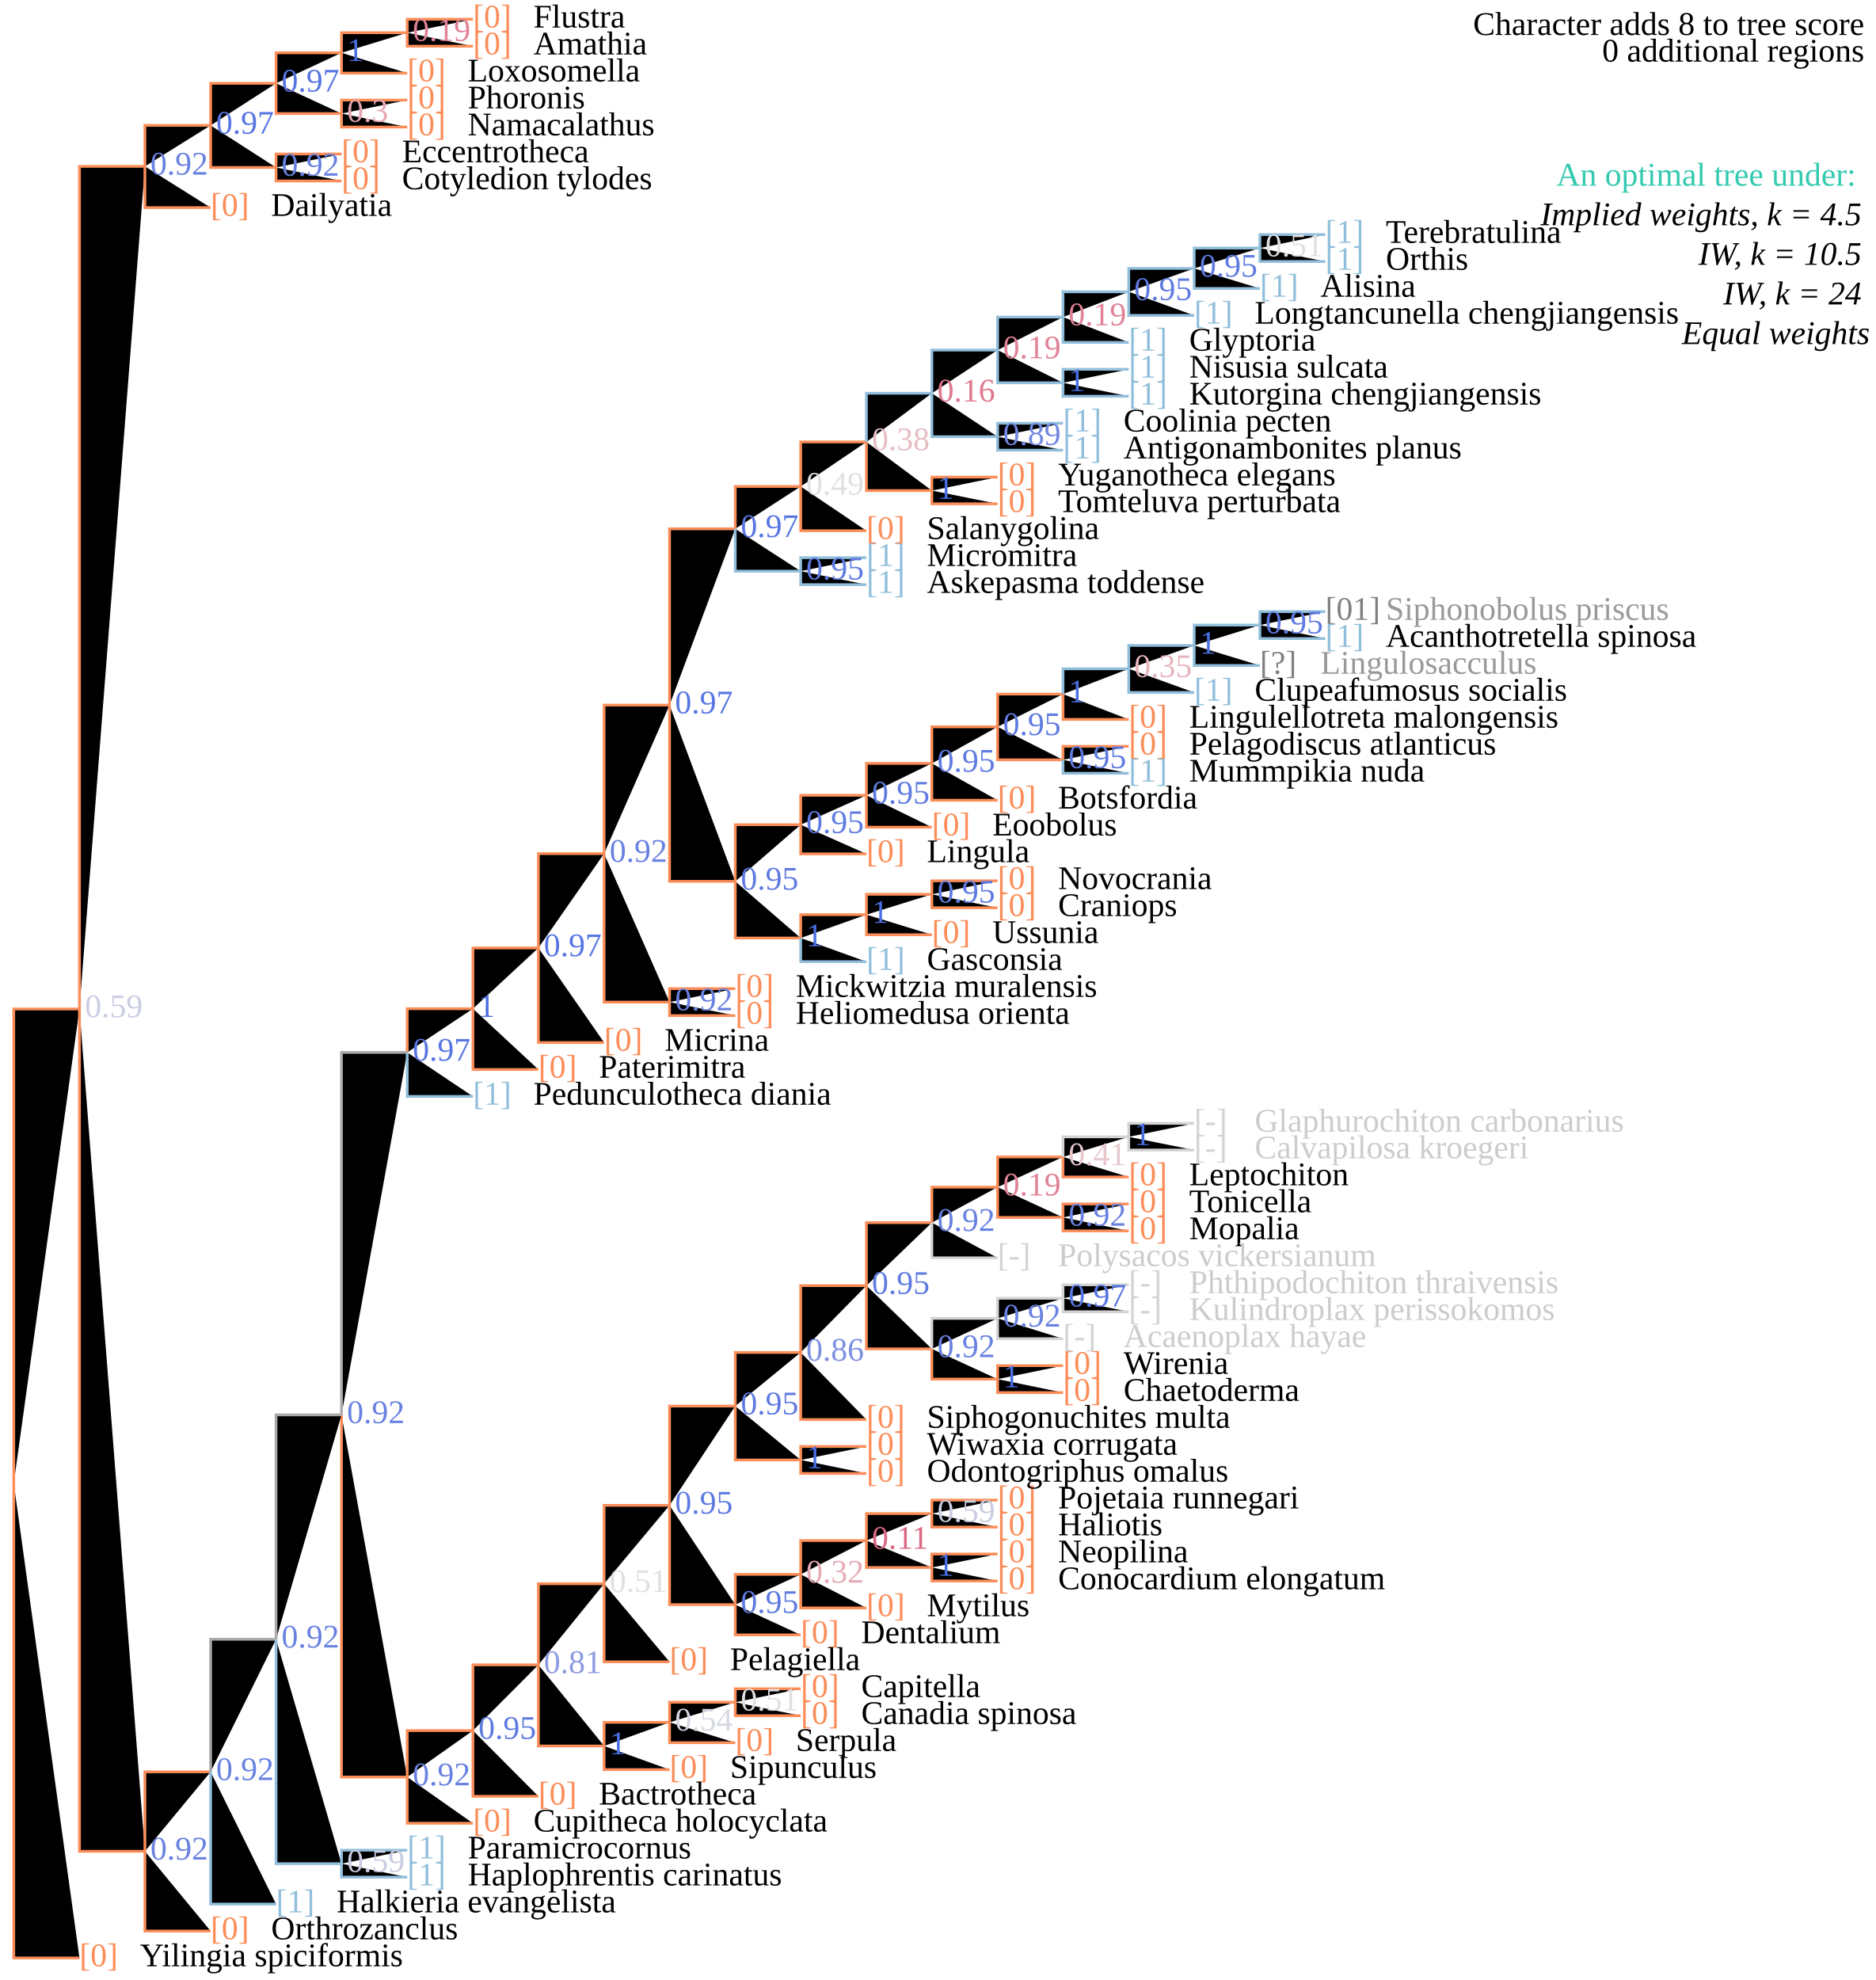
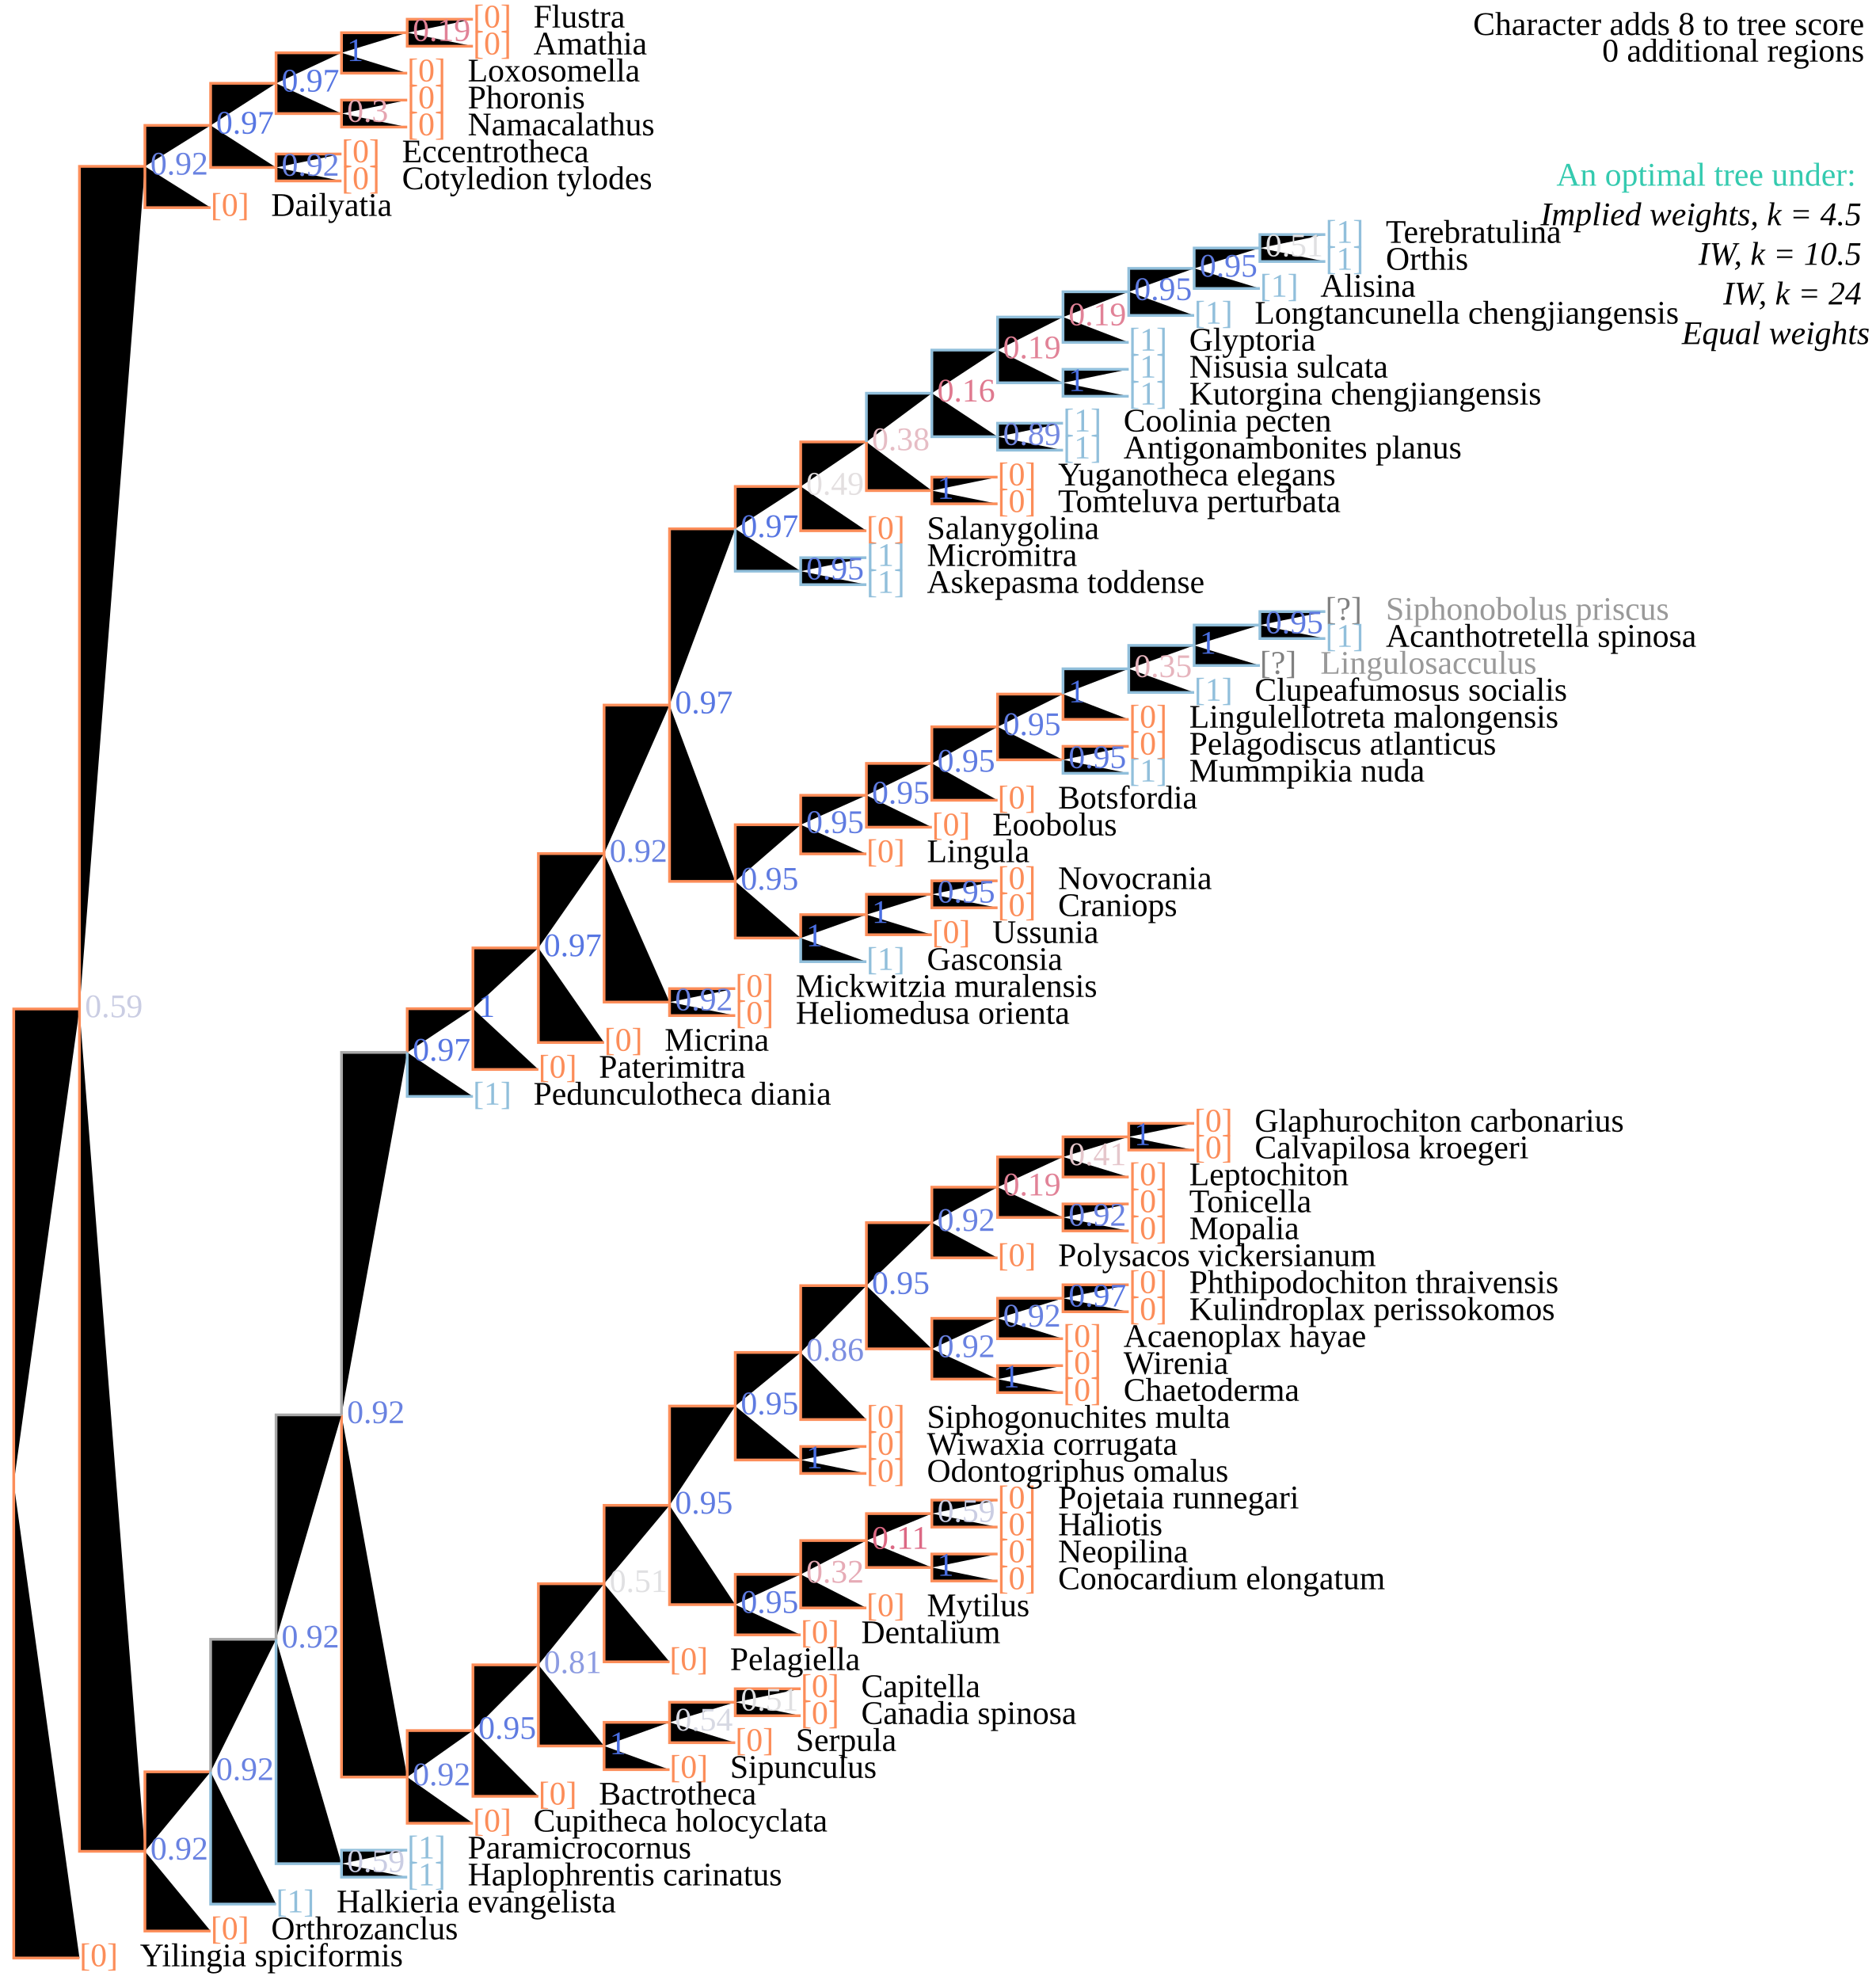
<svg xmlns="http://www.w3.org/2000/svg" version="1.1" viewBox="0 0 682 720" preserveAspectRatio="xMidYMid meet" class="tree" data-char="153">
  <text x="678" y="12.7" text-anchor="end" class="stepsLabel">Character adds <tspan class="score">8</tspan> to tree score</text>
  <text x="678" y="22.4" text-anchor="end" class="stepsLabel">
    <tspan class="score">0</tspan> additional regions</text>
  <text x="678" y="32.1" text-anchor="end" class="stepsLabel" />
  <text x="678" y="51.5" text-anchor="end" class="stepsLabel">
    <tspan dy="16" fill="#34caaf">An optimal tree under:</tspan>
    <tspan x="680" style="font-style:italic" class="notThisAn" dy="1.2em">Implied weights, k = 4.5</tspan>
    <tspan x="680" style="font-style:italic" class="notThisAn" dy="1.2em">IW, k = 10.5</tspan>
    <tspan x="680" style="font-style:italic" class="notThisAn" dy="1.2em">IW, k = 24</tspan>
    <tspan x="680" style="font-style:italic" class="thisAn" dy="1.2em">Equal weights</tspan>
  </text>
  <text x="148.1" y="675.8" fill="#91bfdb" class="flag">[1]</text>
  <text x="170.1" y="675.8" fill="#000" class="taxonLabel">Paramicrocornus</text>
  <text x="148.1" y="685.6" fill="#91bfdb" class="flag">[1]</text>
  <text x="170.1" y="685.6" fill="#000" class="taxonLabel">Haplophrentis carinatus</text>
  <text x="291.2" y="617.1" fill="#fc8d59" class="flag">[0]</text>
  <text x="313.2" y="617.1" fill="#000" class="taxonLabel">Capitella</text>
  <text x="291.2" y="626.9" fill="#fc8d59" class="flag">[0]</text>
  <text x="313.2" y="626.9" fill="#000" class="taxonLabel">Canadia spinosa</text>
  <text x="267.4" y="636.7" fill="#fc8d59" class="flag">[0]</text>
  <text x="289.4" y="636.7" fill="#000" class="taxonLabel">Serpula</text>
  <text x="243.5" y="646.5" fill="#fc8d59" class="flag">[0]</text>
  <text x="265.5" y="646.5" fill="#000" class="taxonLabel">Sipunculus</text>
  <text x="362.8" y="568.1" fill="#fc8d59" class="flag">[0]</text>
  <text x="384.8" y="568.1" fill="#000" class="taxonLabel">Neopilina</text>
  <text x="362.8" y="577.9" fill="#fc8d59" class="flag">[0]</text>
  <text x="384.8" y="577.9" fill="#000" class="taxonLabel">Conocardium elongatum</text>
  <text x="362.8" y="548.5" fill="#fc8d59" class="flag">[0]</text>
  <text x="384.8" y="548.5" fill="#000" class="taxonLabel">Pojetaia runnegari</text>
  <text x="362.8" y="558.3" fill="#fc8d59" class="flag">[0]</text>
  <text x="384.8" y="558.3" fill="#000" class="taxonLabel">Haliotis</text>
  <text x="315.1" y="587.7" fill="#fc8d59" class="flag">[0]</text>
  <text x="337.1" y="587.7" fill="#000" class="taxonLabel">Mytilus</text>
  <text x="291.2" y="597.5" fill="#fc8d59" class="flag">[0]</text>
  <text x="313.2" y="597.5" fill="#000" class="taxonLabel">Dentalium</text>
  <text x="315.1" y="529" fill="#fc8d59" class="flag">[0]</text>
  <text x="337.1" y="529" fill="#000" class="taxonLabel">Wiwaxia corrugata</text>
  <text x="315.1" y="538.8" fill="#fc8d59" class="flag">[0]</text>
  <text x="337.1" y="538.8" fill="#000" class="taxonLabel">Odontogriphus omalus</text>
  <text x="386.6" y="499.6" fill="#fc8d59" class="flag">[0]</text>
  <text x="408.6" y="499.6" fill="#000" class="taxonLabel">Wirenia</text>
  <text x="386.6" y="509.4" fill="#fc8d59" class="flag">[0]</text>
  <text x="408.6" y="509.4" fill="#000" class="taxonLabel">Chaetoderma</text>
-   <text x="410.5" y="470.2" fill="lightgrey" class="flag">[-]</text>
-   <text x="432.5" y="470.2" fill="#ccc" class="taxonLabel">Phthipodochiton thraivensis</text>
-   <text x="410.5" y="480" fill="lightgrey" class="flag">[-]</text>
-   <text x="432.5" y="480" fill="#ccc" class="taxonLabel">Kulindroplax perissokomos</text>
-   <text x="386.6" y="489.8" fill="lightgrey" class="flag">[-]</text>
-   <text x="408.6" y="489.8" fill="#ccc" class="taxonLabel">Acaenoplax hayae</text>
+   <text x="410.5" y="470.2" fill="#fc8d59" class="flag">[0]</text>
+   <text x="432.5" y="470.2" fill="#000" class="taxonLabel">Phthipodochiton thraivensis</text>
+   <text x="410.5" y="480" fill="#fc8d59" class="flag">[0]</text>
+   <text x="432.5" y="480" fill="#000" class="taxonLabel">Kulindroplax perissokomos</text>
+   <text x="386.6" y="489.8" fill="#fc8d59" class="flag">[0]</text>
+   <text x="408.6" y="489.8" fill="#000" class="taxonLabel">Acaenoplax hayae</text>
  <text x="410.5" y="440.8" fill="#fc8d59" class="flag">[0]</text>
  <text x="432.5" y="440.8" fill="#000" class="taxonLabel">Tonicella</text>
  <text x="410.5" y="450.6" fill="#fc8d59" class="flag">[0]</text>
  <text x="432.5" y="450.6" fill="#000" class="taxonLabel">Mopalia</text>
-   <text x="434.3" y="411.5" fill="lightgrey" class="flag">[-]</text>
-   <text x="456.3" y="411.5" fill="#ccc" class="taxonLabel">Glaphurochiton carbonarius</text>
-   <text x="434.3" y="421.2" fill="lightgrey" class="flag">[-]</text>
-   <text x="456.3" y="421.2" fill="#ccc" class="taxonLabel">Calvapilosa kroegeri</text>
+   <text x="434.3" y="411.5" fill="#fc8d59" class="flag">[0]</text>
+   <text x="456.3" y="411.5" fill="#000" class="taxonLabel">Glaphurochiton carbonarius</text>
+   <text x="434.3" y="421.2" fill="#fc8d59" class="flag">[0]</text>
+   <text x="456.3" y="421.2" fill="#000" class="taxonLabel">Calvapilosa kroegeri</text>
  <text x="410.5" y="431" fill="#fc8d59" class="flag">[0]</text>
  <text x="432.5" y="431" fill="#000" class="taxonLabel">Leptochiton</text>
-   <text x="362.8" y="460.4" fill="lightgrey" class="flag">[-]</text>
-   <text x="384.8" y="460.4" fill="#ccc" class="taxonLabel">Polysacos vickersianum</text>
+   <text x="362.8" y="460.4" fill="#fc8d59" class="flag">[0]</text>
+   <text x="384.8" y="460.4" fill="#000" class="taxonLabel">Polysacos vickersianum</text>
  <text x="315.1" y="519.2" fill="#fc8d59" class="flag">[0]</text>
  <text x="337.1" y="519.2" fill="#000" class="taxonLabel">Siphogonuchites multa</text>
  <text x="243.5" y="607.3" fill="#fc8d59" class="flag">[0]</text>
  <text x="265.5" y="607.3" fill="#000" class="taxonLabel">Pelagiella</text>
  <text x="195.8" y="656.2" fill="#fc8d59" class="flag">[0]</text>
  <text x="217.8" y="656.2" fill="#000" class="taxonLabel">Bactrotheca</text>
  <text x="172" y="666" fill="#fc8d59" class="flag">[0]</text>
  <text x="194" y="666" fill="#000" class="taxonLabel">Cupitheca holocyclata</text>
  <text x="267.4" y="362.5" fill="#fc8d59" class="flag">[0]</text>
  <text x="289.4" y="362.5" fill="#000" class="taxonLabel">Mickwitzia muralensis</text>
  <text x="267.4" y="372.3" fill="#fc8d59" class="flag">[0]</text>
  <text x="289.4" y="372.3" fill="#000" class="taxonLabel">Heliomedusa orienta</text>
  <text x="362.8" y="323.3" fill="#fc8d59" class="flag">[0]</text>
  <text x="384.8" y="323.3" fill="#000" class="taxonLabel">Novocrania</text>
  <text x="362.8" y="333.1" fill="#fc8d59" class="flag">[0]</text>
  <text x="384.8" y="333.1" fill="#000" class="taxonLabel">Craniops</text>
  <text x="338.9" y="342.9" fill="#fc8d59" class="flag">[0]</text>
  <text x="360.9" y="342.9" fill="#000" class="taxonLabel">Ussunia</text>
  <text x="315.1" y="352.7" fill="#91bfdb" class="flag">[1]</text>
  <text x="337.1" y="352.7" fill="#000" class="taxonLabel">Gasconsia</text>
  <text x="410.5" y="274.4" fill="#fc8d59" class="flag">[0]</text>
  <text x="432.5" y="274.4" fill="#000" class="taxonLabel">Pelagodiscus atlanticus</text>
  <text x="410.5" y="284.2" fill="#91bfdb" class="flag">[1]</text>
  <text x="432.5" y="284.2" fill="#000" class="taxonLabel">Mummpikia nuda</text>
-   <text x="482" y="225.4" fill="grey" class="flag">[01]</text>
+   <text x="482" y="225.4" fill="grey" class="flag">[?]</text>
  <text x="504" y="225.4" fill="#999" class="taxonLabel">Siphonobolus priscus</text>
  <text x="482" y="235.2" fill="#91bfdb" class="flag">[1]</text>
  <text x="504" y="235.2" fill="#000" class="taxonLabel">Acanthotretella spinosa</text>
  <text x="458.2" y="245" fill="grey" class="flag">[?]</text>
  <text x="480.2" y="245" fill="#999" class="taxonLabel">Lingulosacculus</text>
  <text x="434.3" y="254.8" fill="#91bfdb" class="flag">[1]</text>
  <text x="456.3" y="254.8" fill="#000" class="taxonLabel">Clupeafumosus socialis</text>
  <text x="410.5" y="264.6" fill="#fc8d59" class="flag">[0]</text>
  <text x="432.5" y="264.6" fill="#000" class="taxonLabel">Lingulellotreta malongensis</text>
  <text x="362.8" y="294" fill="#fc8d59" class="flag">[0]</text>
  <text x="384.8" y="294" fill="#000" class="taxonLabel">Botsfordia</text>
  <text x="338.9" y="303.8" fill="#fc8d59" class="flag">[0]</text>
  <text x="360.9" y="303.8" fill="#000" class="taxonLabel">Eoobolus</text>
  <text x="315.1" y="313.5" fill="#fc8d59" class="flag">[0]</text>
  <text x="337.1" y="313.5" fill="#000" class="taxonLabel">Lingula</text>
  <text x="315.1" y="205.8" fill="#91bfdb" class="flag">[1]</text>
  <text x="337.1" y="205.8" fill="#000" class="taxonLabel">Micromitra</text>
  <text x="315.1" y="215.6" fill="#91bfdb" class="flag">[1]</text>
  <text x="337.1" y="215.6" fill="#000" class="taxonLabel">Askepasma toddense</text>
  <text x="362.8" y="176.5" fill="#fc8d59" class="flag">[0]</text>
  <text x="384.8" y="176.5" fill="#000" class="taxonLabel">Yuganotheca elegans</text>
  <text x="362.8" y="186.2" fill="#fc8d59" class="flag">[0]</text>
  <text x="384.8" y="186.2" fill="#000" class="taxonLabel">Tomteluva perturbata</text>
  <text x="386.6" y="156.9" fill="#91bfdb" class="flag">[1]</text>
  <text x="408.6" y="156.9" fill="#000" class="taxonLabel">Coolinia pecten</text>
  <text x="386.6" y="166.7" fill="#91bfdb" class="flag">[1]</text>
  <text x="408.6" y="166.7" fill="#000" class="taxonLabel">Antigonambonites planus</text>
  <text x="410.5" y="137.3" fill="#91bfdb" class="flag">[1]</text>
  <text x="432.5" y="137.3" fill="#000" class="taxonLabel">Nisusia sulcata</text>
  <text x="410.5" y="147.1" fill="#91bfdb" class="flag">[1]</text>
  <text x="432.5" y="147.1" fill="#000" class="taxonLabel">Kutorgina chengjiangensis</text>
  <text x="482" y="88.3" fill="#91bfdb" class="flag">[1]</text>
  <text x="504" y="88.3" fill="#000" class="taxonLabel">Terebratulina</text>
  <text x="482" y="98.1" fill="#91bfdb" class="flag">[1]</text>
  <text x="504" y="98.1" fill="#000" class="taxonLabel">Orthis</text>
  <text x="458.2" y="107.9" fill="#91bfdb" class="flag">[1]</text>
  <text x="480.2" y="107.9" fill="#000" class="taxonLabel">Alisina</text>
  <text x="434.3" y="117.7" fill="#91bfdb" class="flag">[1]</text>
  <text x="456.3" y="117.7" fill="#000" class="taxonLabel">Longtancunella chengjiangensis</text>
  <text x="410.5" y="127.5" fill="#91bfdb" class="flag">[1]</text>
  <text x="432.5" y="127.5" fill="#000" class="taxonLabel">Glyptoria</text>
  <text x="315.1" y="196" fill="#fc8d59" class="flag">[0]</text>
  <text x="337.1" y="196" fill="#000" class="taxonLabel">Salanygolina</text>
  <text x="219.7" y="382.1" fill="#fc8d59" class="flag">[0]</text>
  <text x="241.7" y="382.1" fill="#000" class="taxonLabel">Micrina</text>
  <text x="195.8" y="391.9" fill="#fc8d59" class="flag">[0]</text>
  <text x="217.8" y="391.9" fill="#000" class="taxonLabel">Paterimitra</text>
  <text x="172" y="401.7" fill="#91bfdb" class="flag">[1]</text>
  <text x="194" y="401.7" fill="#000" class="taxonLabel">Pedunculotheca diania</text>
  <text x="100.4" y="695.4" fill="#91bfdb" class="flag">[1]</text>
  <text x="122.4" y="695.4" fill="#000" class="taxonLabel">Halkieria evangelista</text>
  <text x="76.6" y="705.2" fill="#fc8d59" class="flag">[0]</text>
  <text x="98.6" y="705.2" fill="#000" class="taxonLabel">Orthrozanclus</text>
  <text x="124.2" y="59" fill="#fc8d59" class="flag">[0]</text>
  <text x="146.2" y="59" fill="#000" class="taxonLabel">Eccentrotheca</text>
  <text x="124.2" y="68.8" fill="#fc8d59" class="flag">[0]</text>
  <text x="146.2" y="68.8" fill="#000" class="taxonLabel">Cotyledion tylodes</text>
  <text x="148.1" y="39.4" fill="#fc8d59" class="flag">[0]</text>
  <text x="170.1" y="39.4" fill="#000" class="taxonLabel">Phoronis</text>
  <text x="148.1" y="49.2" fill="#fc8d59" class="flag">[0]</text>
  <text x="170.1" y="49.2" fill="#000" class="taxonLabel">Namacalathus</text>
  <text x="172" y="10" fill="#fc8d59" class="flag">[0]</text>
  <text x="194" y="10" fill="#000" class="taxonLabel">Flustra</text>
  <text x="172" y="19.8" fill="#fc8d59" class="flag">[0]</text>
  <text x="194" y="19.8" fill="#000" class="taxonLabel">Amathia</text>
  <text x="148.1" y="29.6" fill="#fc8d59" class="flag">[0]</text>
  <text x="170.1" y="29.6" fill="#000" class="taxonLabel">Loxosomella</text>
  <text x="76.6" y="78.5" fill="#fc8d59" class="flag">[0]</text>
  <text x="98.6" y="78.5" fill="#000" class="taxonLabel">Dailyatia</text>
  <text x="28.9" y="715" fill="#fc8d59" class="flag">[0]</text>
  <text x="50.9" y="715" fill="#000" class="taxonLabel">Yilingia spiciformis</text>
-   <path d="M5,539.4V366.9H28.9M28.9,366.9V60.5H52.7M52.7,60.5V45.6H76.6M76.6,45.6V30.3H100.4M100.4,30.3V19.2H124.2M124.2,19.2V11.9H148.1M148.1,11.9V7H172M148.1,11.9V16.8H172M124.2,19.2V26.6H148.1M100.4,30.3V41.3H124.2M124.2,41.3V36.4H148.1M124.2,41.3V46.2H148.1M76.6,45.6V60.9H100.4M100.4,60.9V56H124.2M100.4,60.9V65.8H124.2M52.7,60.5V75.5H76.6M28.9,366.9V673.2H52.7M52.7,673.2V644.3H76.6M148.1,382.7V366.8H172M172,366.8V344.7H195.8M195.8,344.7V310.4H219.7M219.7,310.4V256.4H243.5M243.5,256.4V192.3H267.4M267.4,192.3V176.9H291.2M291.2,176.9V160.7H315.1M315.1,160.7V178.4H338.9M338.9,178.4V173.5H362.8M338.9,178.4V183.2H362.8M291.2,176.9V193H315.1M243.5,256.4V320.5H267.4M267.4,320.5V299.9H291.2M291.2,299.9V289.2H315.1M315.1,289.2V277.6H338.9M338.9,277.6V264.3H362.8M362.8,264.3V252.4H386.6M386.6,252.4V261.6H410.5M362.8,264.3V276.3H386.6M386.6,276.3V271.4H410.5M338.9,277.6V291H362.8M315.1,289.2V300.8H338.9M291.2,299.9V310.5H315.1M267.4,320.5V341.1H291.2M291.2,341.1V332.6H315.1M315.1,332.6V325.2H338.9M338.9,325.2V320.3H362.8M338.9,325.2V330.1H362.8M315.1,332.6V339.9H338.9M219.7,310.4V364.4H243.5M243.5,364.4V359.5H267.4M243.5,364.4V369.3H267.4M195.8,344.7V379.1H219.7M172,366.8V388.9H195.8M124.2,514.5V646.2H148.1M148.1,646.2V629.3H172M172,629.3V605.4H195.8M195.8,605.4V575.9H219.7M219.7,575.9V547.4H243.5M243.5,547.4V511.3H267.4M267.4,511.3V491.8H291.2M291.2,491.8V467.5H315.1M315.1,467.5V444.6H338.9M338.9,444.6V431.7H362.8M362.8,431.7V420.7H386.6M386.6,420.7V428H410.5M362.8,431.7V442.7H386.6M386.6,442.7V437.8H410.5M386.6,442.7V447.6H410.5M315.1,467.5V490.5H338.9M338.9,490.5V501.5H362.8M362.8,501.5V496.6H386.6M362.8,501.5V506.4H386.6M291.2,491.8V516.2H315.1M267.4,511.3V530.9H291.2M291.2,530.9V526H315.1M291.2,530.9V535.8H315.1M243.5,547.4V583.5H267.4M267.4,583.5V572.5H291.2M291.2,572.5V560.2H315.1M315.1,560.2V550.4H338.9M338.9,550.4V545.5H362.8M338.9,550.4V555.3H362.8M315.1,560.2V570H338.9M338.9,570V565.1H362.8M338.9,570V574.9H362.8M291.2,572.5V584.7H315.1M267.4,583.5V594.5H291.2M219.7,575.9V604.3H243.5M195.8,605.4V634.9H219.7M219.7,634.9V626.3H243.5M243.5,626.3V619H267.4M267.4,619V614.1H291.2M267.4,619V623.9H291.2M243.5,626.3V633.7H267.4M219.7,634.9V643.5H243.5M172,629.3V653.2H195.8M148.1,646.2V663H172M52.7,673.2V702.2H76.6M5,539.4V712H28.9" stroke="#fc8d59" />
+   <path d="M5,539.4V366.9H28.9M28.9,366.9V60.5H52.7M52.7,60.5V45.6H76.6M76.6,45.6V30.3H100.4M100.4,30.3V19.2H124.2M124.2,19.2V11.9H148.1M148.1,11.9V7H172M148.1,11.9V16.8H172M124.2,19.2V26.6H148.1M100.4,30.3V41.3H124.2M124.2,41.3V36.4H148.1M124.2,41.3V46.2H148.1M76.6,45.6V60.9H100.4M100.4,60.9V56H124.2M100.4,60.9V65.8H124.2M52.7,60.5V75.5H76.6M28.9,366.9V673.2H52.7M52.7,673.2V644.3H76.6M148.1,382.7V366.8H172M172,366.8V344.7H195.8M195.8,344.7V310.4H219.7M219.7,310.4V256.4H243.5M243.5,256.4V192.3H267.4M267.4,192.3V176.9H291.2M291.2,176.9V160.7H315.1M315.1,160.7V178.4H338.9M338.9,178.4V173.5H362.8M338.9,178.4V183.2H362.8M291.2,176.9V193H315.1M243.5,256.4V320.5H267.4M267.4,320.5V299.9H291.2M291.2,299.9V289.2H315.1M315.1,289.2V277.6H338.9M338.9,277.6V264.3H362.8M362.8,264.3V252.4H386.6M386.6,252.4V261.6H410.5M362.8,264.3V276.3H386.6M386.6,276.3V271.4H410.5M338.9,277.6V291H362.8M315.1,289.2V300.8H338.9M291.2,299.9V310.5H315.1M267.4,320.5V341.1H291.2M291.2,341.1V332.6H315.1M315.1,332.6V325.2H338.9M338.9,325.2V320.3H362.8M338.9,325.2V330.1H362.8M315.1,332.6V339.9H338.9M219.7,310.4V364.4H243.5M243.5,364.4V359.5H267.4M243.5,364.4V369.3H267.4M195.8,344.7V379.1H219.7M172,366.8V388.9H195.8M124.2,514.5V646.2H148.1M148.1,646.2V629.3H172M172,629.3V605.4H195.8M195.8,605.4V575.9H219.7M219.7,575.9V547.4H243.5M243.5,547.4V511.3H267.4M267.4,511.3V491.8H291.2M291.2,491.8V467.5H315.1M315.1,467.5V444.6H338.9M338.9,444.6V431.7H362.8M362.8,431.7V420.7H386.6M386.6,420.7V413.4H410.5M410.5,413.4V408.5H434.3M410.5,413.4V418.2H434.3M386.6,420.7V428H410.5M362.8,431.7V442.7H386.6M386.6,442.7V437.8H410.5M386.6,442.7V447.6H410.5M338.9,444.6V457.4H362.8M315.1,467.5V490.5H338.9M338.9,490.5V479.4H362.8M362.8,479.4V472.1H386.6M386.6,472.1V467.2H410.5M386.6,472.1V477H410.5M362.8,479.4V486.8H386.6M338.9,490.5V501.5H362.8M362.8,501.5V496.6H386.6M362.8,501.5V506.4H386.6M291.2,491.8V516.2H315.1M267.4,511.3V530.9H291.2M291.2,530.9V526H315.1M291.2,530.9V535.8H315.1M243.5,547.4V583.5H267.4M267.4,583.5V572.5H291.2M291.2,572.5V560.2H315.1M315.1,560.2V550.4H338.9M338.9,550.4V545.5H362.8M338.9,550.4V555.3H362.8M315.1,560.2V570H338.9M338.9,570V565.1H362.8M338.9,570V574.9H362.8M291.2,572.5V584.7H315.1M267.4,583.5V594.5H291.2M219.7,575.9V604.3H243.5M195.8,605.4V634.9H219.7M219.7,634.9V626.3H243.5M243.5,626.3V619H267.4M267.4,619V614.1H291.2M267.4,619V623.9H291.2M243.5,626.3V633.7H267.4M219.7,634.9V643.5H243.5M172,629.3V653.2H195.8M148.1,646.2V663H172M52.7,673.2V702.2H76.6M5,539.4V712H28.9" stroke="#fc8d59" />
  <path d="M76.6,644.3V596.1H100.4M100.4,596.1V514.5H124.2M124.2,514.5V382.7H148.1" stroke="darkgrey" />
  <path d="M315.1,160.7V143H338.9M338.9,143V127.3H362.8M362.8,127.3V115.3H386.6M386.6,115.3V106.1H410.5M410.5,106.1V97.6H434.3M434.3,97.6V90.2H458.2M458.2,90.2V85.3H482M458.2,90.2V95.1H482M434.3,97.6V104.9H458.2M410.5,106.1V114.7H434.3M386.6,115.3V124.5H410.5M362.8,127.3V139.2H386.6M386.6,139.2V134.3H410.5M386.6,139.2V144.1H410.5M338.9,143V158.8H362.8M362.8,158.8V153.9H386.6M362.8,158.8V163.7H386.6M267.4,192.3V207.7H291.2M291.2,207.7V202.8H315.1M291.2,207.7V212.6H315.1M386.6,252.4V243.2H410.5M410.5,243.2V234.7H434.3M434.3,234.7V227.3H458.2M458.2,227.3V222.4H482M458.2,227.3V232.2H482M434.3,234.7V242H458.2M410.5,243.2V251.8H434.3M386.6,276.3V281.2H410.5M291.2,341.1V349.7H315.1M148.1,382.7V398.7H172M100.4,596.1V677.7H124.2M124.2,677.7V672.8H148.1M124.2,677.7V682.6H148.1M76.6,644.3V692.4H100.4" stroke="#91bfdb" />
-   <path d="M386.6,420.7V413.4H410.5M410.5,413.4V408.5H434.3M410.5,413.4V418.2H434.3M338.9,444.6V457.4H362.8M338.9,490.5V479.4H362.8M362.8,479.4V472.1H386.6M386.6,472.1V467.2H410.5M386.6,472.1V477H410.5M362.8,479.4V486.8H386.6" stroke="lightgrey" class="inapplicable" />
  <text x="30.9" y="369.9" class="node" fill="#CACDE3">0.59</text>
  <text x="54.7" y="63.5" class="node" fill="#6982E1">0.92</text>
  <text x="78.6" y="48.6" class="node" fill="#5776E2">0.97</text>
  <text x="102.4" y="33.3" class="node" fill="#5776E2">0.97</text>
  <text x="126.2" y="22.2" class="node" fill="#4A6FE3">1</text>
  <text x="150.1" y="14.9" class="node" fill="#E18297">0.19</text>
  <text x="126.2" y="44.3" class="node" fill="#E5A5B1">0.3</text>
  <text x="102.4" y="63.9" class="node" fill="#6982E1">0.92</text>
  <text x="54.7" y="676.2" class="node" fill="#6982E1">0.92</text>
  <text x="78.6" y="647.3" class="node" fill="#6982E1">0.92</text>
  <text x="102.4" y="599.1" class="node" fill="#6982E1">0.92</text>
  <text x="126.2" y="517.5" class="node" fill="#6982E1">0.92</text>
  <text x="150.1" y="385.7" class="node" fill="#5776E2">0.97</text>
  <text x="174" y="369.8" class="node" fill="#4A6FE3">1</text>
  <text x="197.8" y="347.7" class="node" fill="#5776E2">0.97</text>
  <text x="221.7" y="313.4" class="node" fill="#6982E1">0.92</text>
  <text x="245.5" y="259.4" class="node" fill="#5776E2">0.97</text>
  <text x="269.4" y="195.3" class="node" fill="#5776E2">0.97</text>
  <text x="293.2" y="179.9" class="node" fill="#E3DFE0">0.49</text>
  <text x="317.1" y="163.7" class="node" fill="#E6BDC5">0.38</text>
  <text x="340.9" y="146" class="node" fill="#DF798F">0.16</text>
  <text x="364.8" y="130.3" class="node" fill="#E18297">0.19</text>
  <text x="388.6" y="118.3" class="node" fill="#E18297">0.19</text>
  <text x="412.5" y="109.1" class="node" fill="#5F7BE1">0.95</text>
  <text x="436.3" y="100.6" class="node" fill="#5F7BE1">0.95</text>
  <text x="460.2" y="93.2" class="node" fill="#E0E0E2">0.51</text>
  <text x="388.6" y="142.2" class="node" fill="#4A6FE3">1</text>
  <text x="364.8" y="161.8" class="node" fill="#7388E1">0.89</text>
  <text x="340.9" y="181.4" class="node" fill="#4A6FE3">1</text>
  <text x="293.2" y="210.7" class="node" fill="#5F7BE1">0.95</text>
  <text x="269.4" y="323.5" class="node" fill="#5F7BE1">0.95</text>
  <text x="293.2" y="302.9" class="node" fill="#5F7BE1">0.95</text>
  <text x="317.1" y="292.2" class="node" fill="#5F7BE1">0.95</text>
  <text x="340.9" y="280.6" class="node" fill="#5F7BE1">0.95</text>
  <text x="364.8" y="267.3" class="node" fill="#5F7BE1">0.95</text>
  <text x="388.6" y="255.4" class="node" fill="#4A6FE3">1</text>
  <text x="412.5" y="246.2" class="node" fill="#E6B4BD">0.35</text>
  <text x="436.3" y="237.7" class="node" fill="#4A6FE3">1</text>
  <text x="460.2" y="230.3" class="node" fill="#5F7BE1">0.95</text>
  <text x="388.6" y="279.3" class="node" fill="#5F7BE1">0.95</text>
  <text x="293.2" y="344.1" class="node" fill="#4A6FE3">1</text>
  <text x="317.1" y="335.6" class="node" fill="#4A6FE3">1</text>
  <text x="340.9" y="328.2" class="node" fill="#5F7BE1">0.95</text>
  <text x="245.5" y="367.4" class="node" fill="#6982E1">0.92</text>
  <text x="150.1" y="649.2" class="node" fill="#6982E1">0.92</text>
  <text x="174" y="632.3" class="node" fill="#5F7BE1">0.95</text>
  <text x="197.8" y="608.4" class="node" fill="#8C9BE1">0.81</text>
  <text x="221.7" y="578.9" class="node" fill="#E0E0E2">0.51</text>
  <text x="245.5" y="550.4" class="node" fill="#5F7BE1">0.95</text>
  <text x="269.4" y="514.3" class="node" fill="#5F7BE1">0.95</text>
  <text x="293.2" y="494.8" class="node" fill="#7D8FE1">0.86</text>
  <text x="317.1" y="470.5" class="node" fill="#5F7BE1">0.95</text>
  <text x="340.9" y="447.6" class="node" fill="#6982E1">0.92</text>
  <text x="364.8" y="434.7" class="node" fill="#E18297">0.19</text>
  <text x="388.6" y="423.7" class="node" fill="#E5C7CC">0.41</text>
  <text x="412.5" y="416.4" class="node" fill="#4A6FE3">1</text>
  <text x="388.6" y="445.7" class="node" fill="#6982E1">0.92</text>
  <text x="340.9" y="493.5" class="node" fill="#6982E1">0.92</text>
  <text x="364.8" y="482.4" class="node" fill="#6982E1">0.92</text>
  <text x="388.6" y="475.1" class="node" fill="#5776E2">0.97</text>
  <text x="364.8" y="504.5" class="node" fill="#4A6FE3">1</text>
  <text x="293.2" y="533.9" class="node" fill="#4A6FE3">1</text>
  <text x="269.4" y="586.5" class="node" fill="#5F7BE1">0.95</text>
  <text x="293.2" y="575.5" class="node" fill="#E6ABB6">0.32</text>
  <text x="317.1" y="563.2" class="node" fill="#DC6884">0.11</text>
  <text x="340.9" y="553.4" class="node" fill="#CACDE3">0.59</text>
  <text x="340.9" y="573" class="node" fill="#4A6FE3">1</text>
  <text x="221.7" y="637.9" class="node" fill="#4A6FE3">1</text>
  <text x="245.5" y="629.3" class="node" fill="#D7D9E3">0.54</text>
  <text x="269.4" y="622" class="node" fill="#E0E0E2">0.51</text>
  <text x="126.2" y="680.7" class="node" fill="#CACDE3">0.59</text>
</svg>
